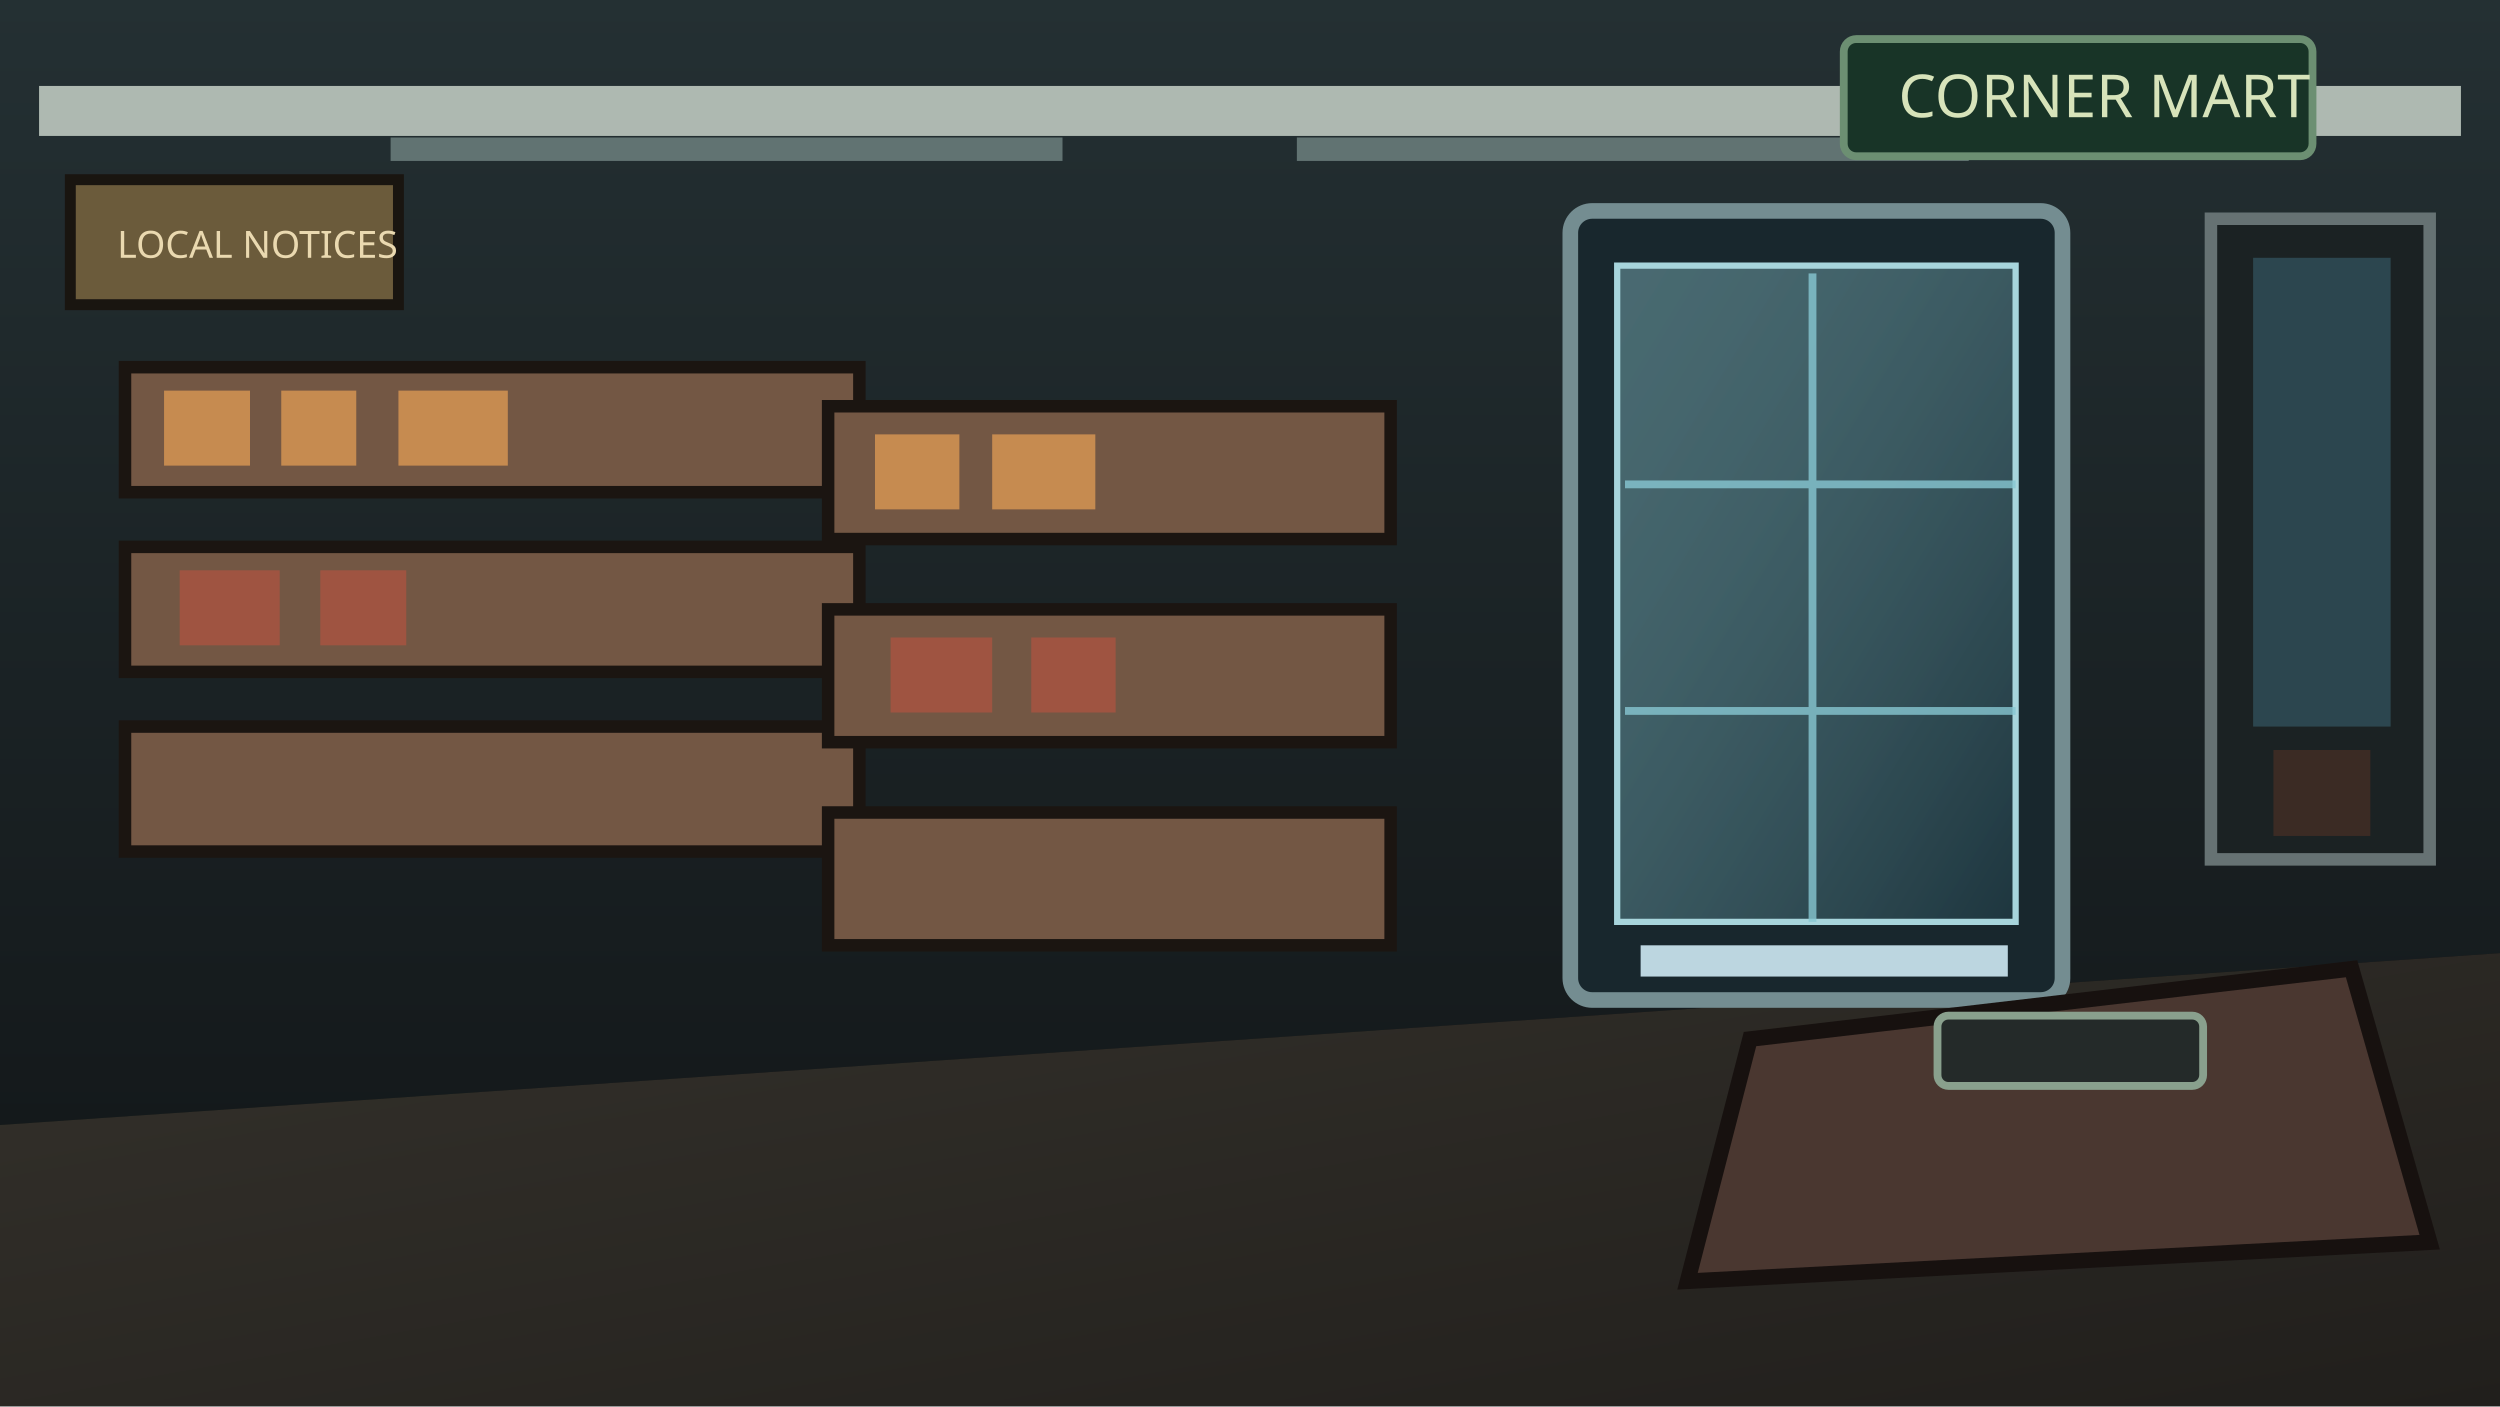
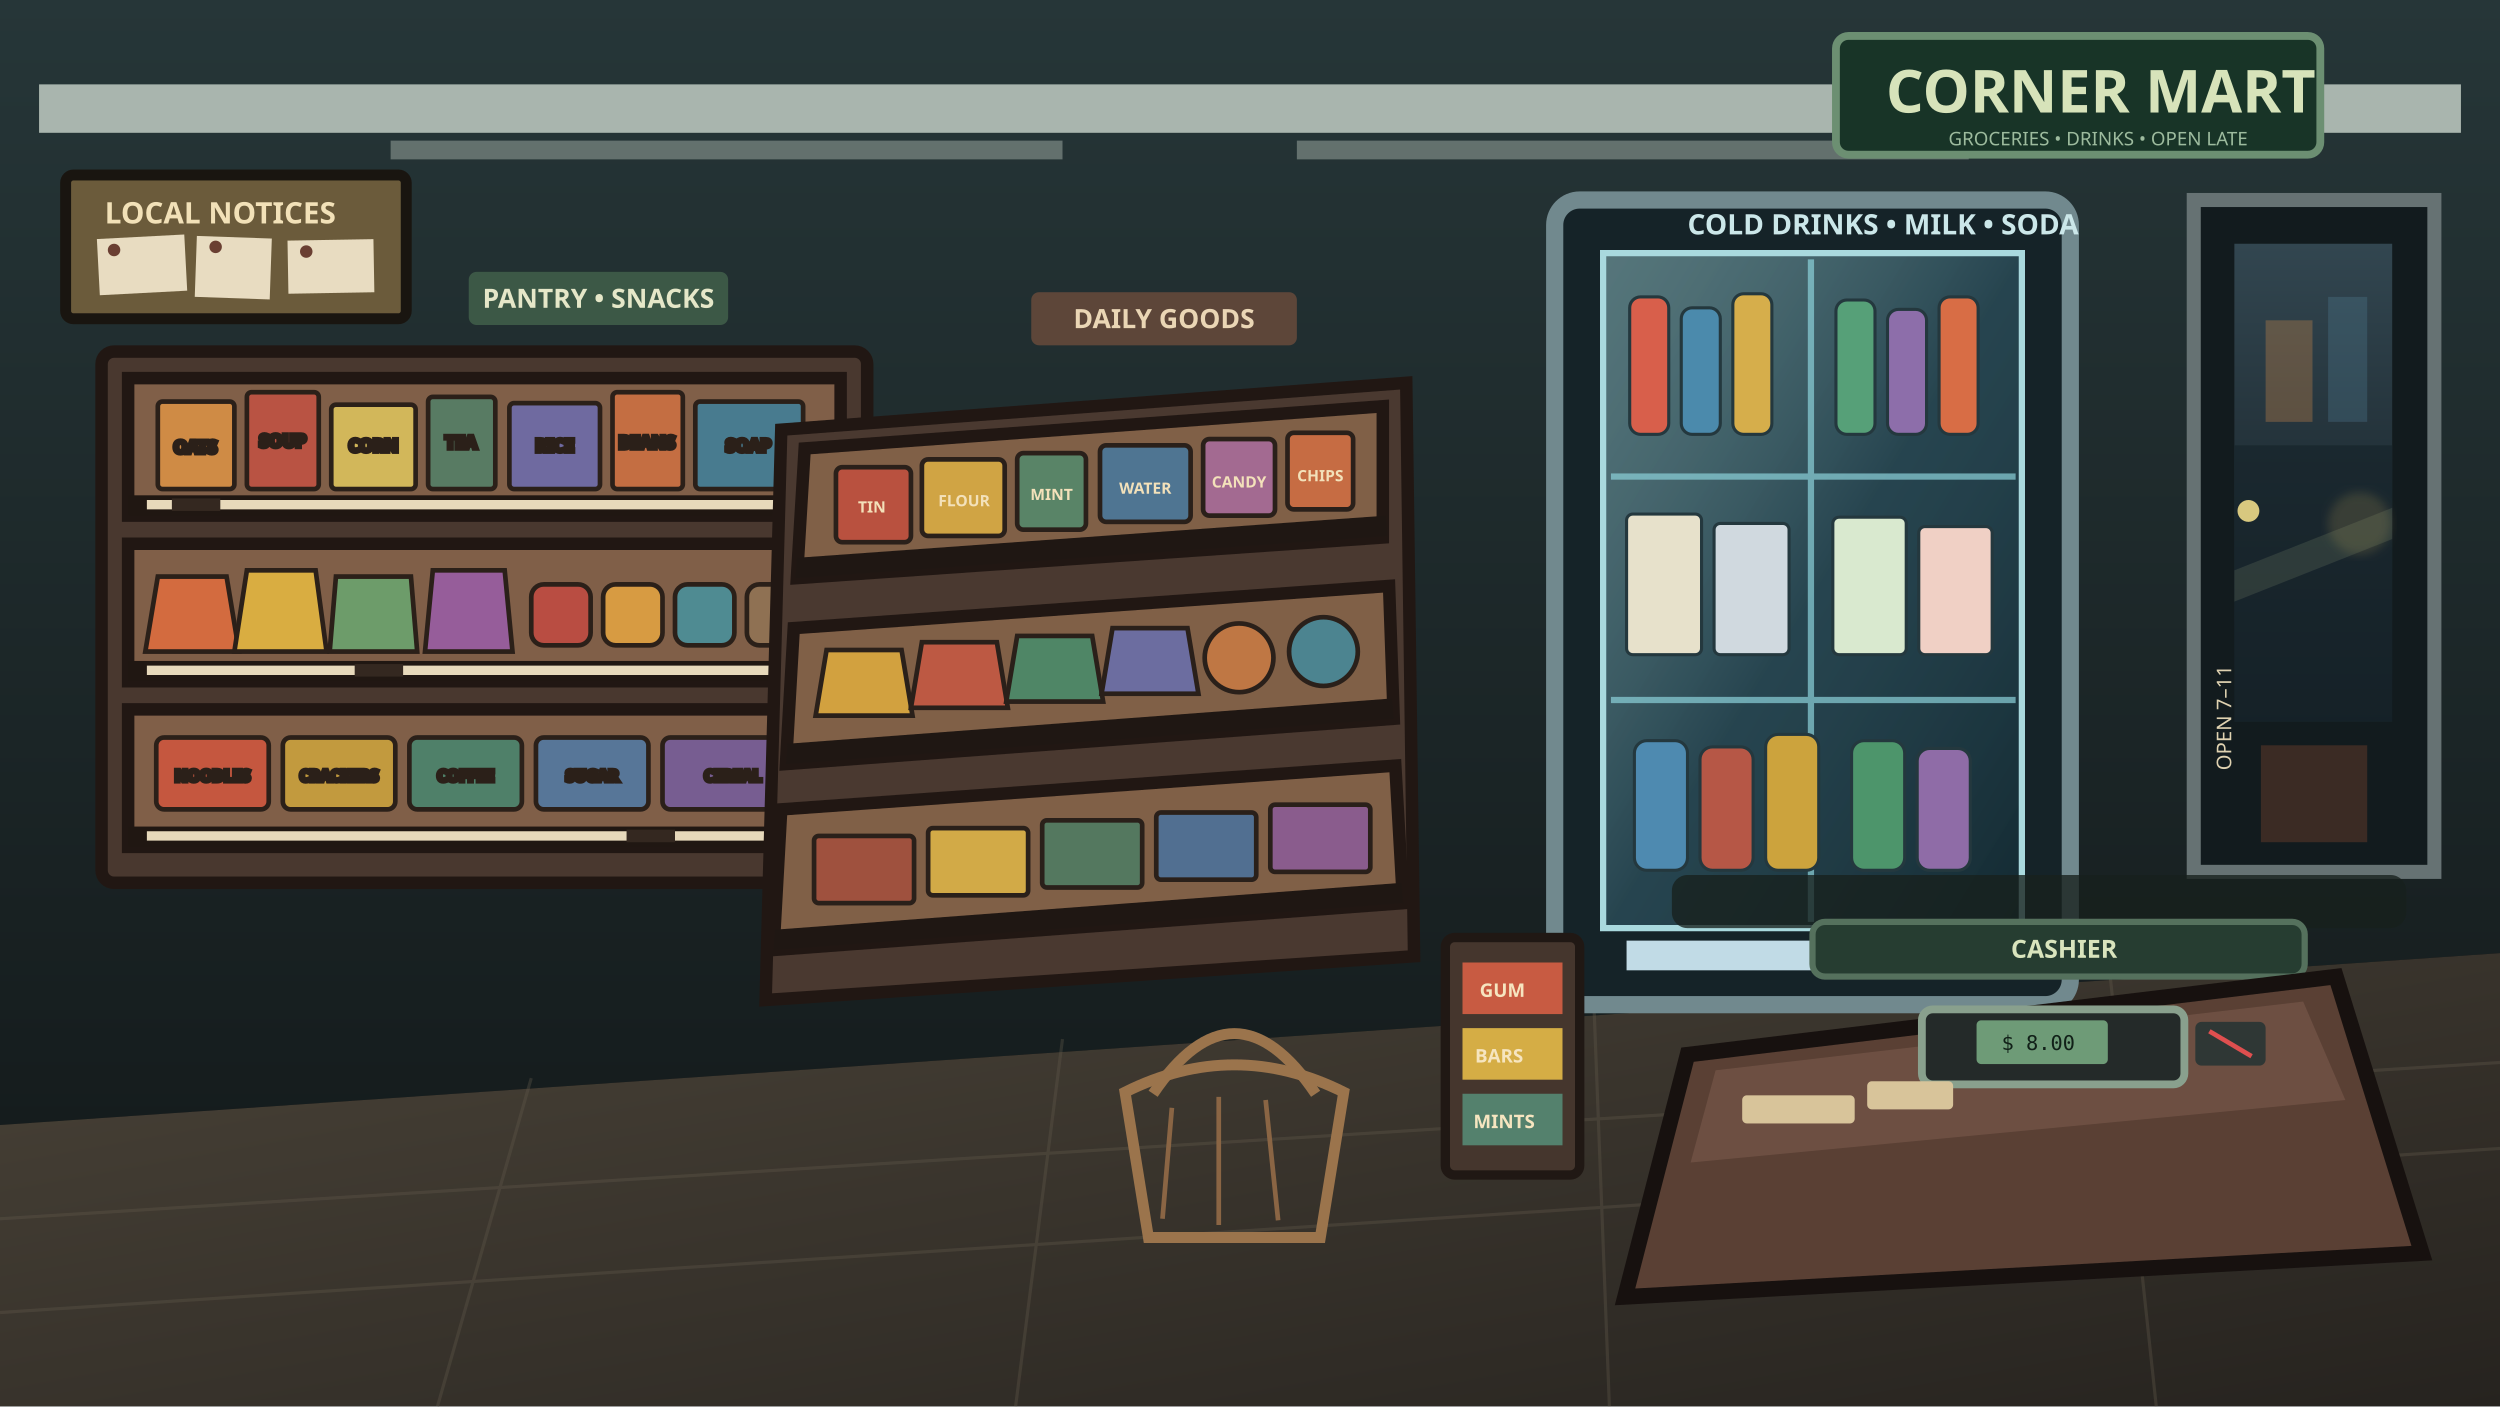
<svg xmlns="http://www.w3.org/2000/svg" width="1600" height="900" viewBox="0 0 1600 900">
  <defs>
    <linearGradient id="wall" x1="0" y1="0" x2="0" y2="1">
-       <stop stop-color="#243033" />
-       <stop offset="1" stop-color="#14191b" />
+       <stop stop-color="#263638" />
+       <stop offset="1" stop-color="#151c1d" />
    </linearGradient>
    <linearGradient id="floor" x1="0" y1="0" x2="1" y2="1">
-       <stop stop-color="#34312b" />
-       <stop offset="1" stop-color="#211f1c" />
+       <stop stop-color="#4a4338" />
+       <stop offset="1" stop-color="#26231f" />
    </linearGradient>
    <linearGradient id="glass" x1="0" y1="0" x2="1" y2="1">
-       <stop stop-color="#8dc7cf" stop-opacity=".42" />
-       <stop offset="1" stop-color="#203c46" stop-opacity=".68" />
-     </linearGradient>
+       <stop stop-color="#a8dfe4" stop-opacity=".44" />
+       <stop offset=".5" stop-color="#315866" stop-opacity=".64" />
+       <stop offset="1" stop-color="#132b34" stop-opacity=".82" />
+     </linearGradient>
+     <linearGradient id="street" x1="0" y1="0" x2="0" y2="1">
+       <stop stop-color="#324650" />
+       <stop offset="1" stop-color="#11191e" />
+     </linearGradient>
+     <filter id="soft">
+       <feGaussianBlur stdDeviation="3" />
+     </filter>
  </defs>
  <rect width="1600" height="900" fill="#0d1112" />
  <polygon points="0,0 1600,0 1600,610 0,720" fill="url(#wall)" />
  <polygon points="0,720 1600,610 1600,900 0,900" fill="url(#floor)" />
-   <g fill="#735744" stroke="#1b1511" stroke-width="8">
-     <rect x="80" y="235" width="470" height="80" />
-     <rect x="80" y="350" width="470" height="80" />
-     <rect x="80" y="465" width="470" height="80" />
-     <rect x="530" y="260" width="360" height="85" />
-     <rect x="530" y="390" width="360" height="85" />
-     <rect x="530" y="520" width="360" height="85" />
-   </g>
-   <g fill="#c68b50">
-     <rect x="105" y="250" width="55" height="48" />
-     <rect x="180" y="250" width="48" height="48" />
-     <rect x="255" y="250" width="70" height="48" />
-     <rect x="560" y="278" width="54" height="48" />
-     <rect x="635" y="278" width="66" height="48" />
-   </g>
-   <g fill="#9f5441">
-     <rect x="115" y="365" width="64" height="48" />
-     <rect x="205" y="365" width="55" height="48" />
-     <rect x="570" y="408" width="65" height="48" />
-     <rect x="660" y="408" width="54" height="48" />
-   </g>
-   <rect x="1005" y="135" width="315" height="505" rx="14" fill="#18272d" stroke="#748d91" stroke-width="10" />
-   <rect x="1035" y="170" width="255" height="420" fill="url(#glass)" stroke="#a7d5dc" stroke-width="4" />
-   <g stroke="#87c7d2" stroke-width="5" opacity=".8">
-     <line x1="1160" y1="175" x2="1160" y2="590" />
-     <line x1="1040" y1="310" x2="1290" y2="310" />
-     <line x1="1040" y1="455" x2="1290" y2="455" />
-   </g>
-   <rect x="1050" y="605" width="235" height="20" fill="#d8f4ff" opacity=".85" />
-   <polygon points="1120,665 1505,620 1555,795 1080,820" fill="#4a3730" stroke="#17110f" stroke-width="10" />
-   <rect x="1240" y="650" width="170" height="45" rx="7" fill="#242a29" stroke="#89a08d" stroke-width="5" />
-   <rect x="1415" y="140" width="140" height="410" fill="#1b2223" stroke="#667273" stroke-width="8" />
-   <rect x="1442" y="165" width="88" height="300" fill="#31515b" opacity=".78" />
-   <rect x="1455" y="480" width="62" height="55" fill="#3b2b24" />
-   <rect x="25" y="55" width="1550" height="32" fill="#dce7dc" opacity=".75" />
-   <rect x="250" y="88" width="430" height="15" fill="#b8d5ce" opacity=".42" />
-   <rect x="830" y="88" width="430" height="15" fill="#b8d5ce" opacity=".42" />
-   <rect x="1180" y="25" width="300" height="75" rx="8" fill="#183427" stroke="#6c8f72" stroke-width="5" />
-   <text x="1215" y="75" font-family="sans-serif" font-size="38" fill="#d7e3ba">CORNER MART</text>
-   <rect x="45" y="115" width="210" height="80" fill="#6b5b3b" stroke="#191510" stroke-width="7" />
-   <text x="75" y="165" font-family="sans-serif" font-size="24" fill="#ead9b0">LOCAL NOTICES</text>
+   <g stroke="#625a4b" stroke-width="2" opacity=".35">
+     <line x1="0" y1="780" x2="1600" y2="680" />
+     <line x1="0" y1="840" x2="1600" y2="735" />
+     <line x1="280" y1="900" x2="340" y2="690" />
+     <line x1="650" y1="900" x2="680" y2="665" />
+     <line x1="1030" y1="900" x2="1020" y2="640" />
+     <line x1="1380" y1="900" x2="1350" y2="620" />
+   </g>
+   <g fill="#dce7dc">
+     <rect x="25" y="54" width="1550" height="31" opacity=".72" />
+     <rect x="250" y="90" width="430" height="12" opacity=".34" />
+     <rect x="830" y="90" width="430" height="12" opacity=".34" />
+   </g>
+   <rect x="42" y="112" width="218" height="92" rx="5" fill="#6b5b3b" stroke="#191510" stroke-width="7" />
+   <text x="67" y="143" font-family="sans-serif" font-size="19" font-weight="700" fill="#f2e1b8">LOCAL NOTICES</text>
+   <g fill="#e8dcc1">
+     <rect x="62" y="153" width="56" height="36" transform="rotate(-3 62 153)" />
+     <rect x="126" y="151" width="48" height="39" transform="rotate(2 126 151)" />
+     <rect x="184" y="154" width="55" height="34" transform="rotate(-1 184 154)" />
+   </g>
+   <g fill="#6a3f32">
+     <circle cx="73" cy="160" r="4" />
+     <circle cx="138" cy="158" r="4" />
+     <circle cx="196" cy="161" r="4" />
+   </g>
+   <g stroke="#211713" stroke-width="8">
+     <rect x="65" y="225" width="490" height="340" rx="8" fill="#49382f" />
+     <rect x="82" y="242" width="456" height="88" fill="#805f48" />
+     <rect x="82" y="348" width="456" height="88" fill="#805f48" />
+     <rect x="82" y="454" width="456" height="88" fill="#805f48" />
+   </g>
+   <g fill="#201712">
+     <rect x="82" y="317" width="456" height="13" />
+     <rect x="82" y="423" width="456" height="13" />
+     <rect x="82" y="529" width="456" height="13" />
+   </g>
+   <g stroke="#2b2019" stroke-width="3">
+     <g>
+       <rect x="101" y="257" width="49" height="56" rx="3" fill="#cf8b45" />
+       <rect x="158" y="251" width="46" height="62" rx="3" fill="#b95343" />
+       <rect x="212" y="259" width="54" height="54" rx="3" fill="#d2b75a" />
+       <rect x="274" y="254" width="43" height="59" rx="3" fill="#587b63" />
+       <rect x="326" y="258" width="58" height="55" rx="3" fill="#6f6aa0" />
+       <rect x="392" y="251" width="45" height="62" rx="3" fill="#c46e42" />
+       <rect x="445" y="257" width="69" height="56" rx="3" fill="#487b8f" />
+     </g>
+     <g fill="#efe1b8" font-family="sans-serif" font-size="11" font-weight="700" text-anchor="middle">
+       <text x="125" y="290">OATS</text>
+       <text x="181" y="286">SOUP</text>
+       <text x="239" y="289">CORN</text>
+       <text x="295" y="287">TEA</text>
+       <text x="355" y="289">RICE</text>
+       <text x="414" y="287">BEANS</text>
+       <text x="479" y="289">SOAP</text>
+     </g>
+     <g>
+       <path d="M101 369 h44 l8 48 h-60z" fill="#d36b3f" />
+       <path d="M158 365 h44 l7 52 h-59z" fill="#d9ad41" />
+       <path d="M215 369 h48 l4 48 h-56z" fill="#6d9c6a" />
+       <path d="M277 365 h46 l5 52 h-56z" fill="#965d9a" />
+       <rect x="340" y="374" width="38" height="39" rx="8" fill="#b94d42" />
+       <rect x="386" y="374" width="38" height="39" rx="8" fill="#d79b42" />
+       <rect x="432" y="374" width="38" height="39" rx="8" fill="#4f8b92" />
+       <rect x="478" y="374" width="38" height="39" rx="8" fill="#8f7153" />
+     </g>
+     <g>
+       <rect x="100" y="472" width="72" height="46" rx="5" fill="#c5573f" />
+       <rect x="181" y="472" width="72" height="46" rx="5" fill="#c29a3e" />
+       <rect x="262" y="472" width="72" height="46" rx="5" fill="#4f8069" />
+       <rect x="343" y="472" width="72" height="46" rx="5" fill="#577698" />
+       <rect x="424" y="472" width="91" height="46" rx="5" fill="#775d91" />
+     </g>
+     <g fill="#f5e5bf" font-family="sans-serif" font-size="10" font-weight="700" text-anchor="middle">
+       <text x="136" y="500">NOODLES</text>
+       <text x="217" y="500">CRACKERS</text>
+       <text x="298" y="500">COFFEE</text>
+       <text x="379" y="500">SUGAR</text>
+       <text x="469" y="500">CEREAL</text>
+     </g>
+   </g>
+   <g fill="#e7d9bb">
+     <rect x="94" y="320" width="430" height="6" />
+     <rect x="94" y="426" width="430" height="6" />
+     <rect x="94" y="532" width="430" height="6" />
+   </g>
+   <g fill="#342820">
+     <rect x="110" y="319" width="31" height="8" />
+     <rect x="227" y="425" width="31" height="8" />
+     <rect x="401" y="531" width="31" height="8" />
+   </g>
+   <g stroke="#211713" stroke-width="8">
+     <polygon points="500,275 900,245 905,612 490,640" fill="#4a3930" />
+     <polygon points="515,287 885,260 885,344 510,370" fill="#806047" />
+     <polygon points="508,402 889,375 892,460 503,489" fill="#806047" />
+     <polygon points="500,518 893,490 898,578 495,608" fill="#806047" />
+   </g>
+   <g fill="#1f1713">
+     <polygon points="510,357 887,330 888,343 509,370" />
+     <polygon points="504,476 891,447 892,460 503,489" />
+     <polygon points="496,595 897,565 898,578 495,608" />
+   </g>
+   <g stroke="#2a201a" stroke-width="3">
+     <rect x="535" y="299" width="48" height="48" rx="4" fill="#b9513f" />
+     <rect x="590" y="294" width="53" height="49" rx="4" fill="#d0a444" />
+     <rect x="651" y="290" width="44" height="49" rx="4" fill="#598467" />
+     <rect x="704" y="285" width="58" height="49" rx="4" fill="#4f7592" />
+     <rect x="770" y="281" width="46" height="49" rx="4" fill="#a36a91" />
+     <rect x="824" y="277" width="42" height="49" rx="4" fill="#c66c43" />
+     <path d="M529 416 h48 l7 42 h-62z" fill="#d2a13f" />
+     <path d="M590 411 h48 l7 42 h-62z" fill="#bd5943" />
+     <path d="M651 407 h48 l7 42 h-62z" fill="#4f8666" />
+     <path d="M712 402 h48 l7 42 h-62z" fill="#6c6da0" />
+     <circle cx="793" cy="421" r="22" fill="#bf7744" />
+     <circle cx="847" cy="417" r="22" fill="#4c8490" />
+     <rect x="521" y="535" width="64" height="43" rx="3" fill="#9f513e" />
+     <rect x="594" y="530" width="64" height="43" rx="3" fill="#d2aa47" />
+     <rect x="667" y="525" width="64" height="43" rx="3" fill="#54785f" />
+     <rect x="740" y="520" width="64" height="43" rx="3" fill="#516f91" />
+     <rect x="813" y="515" width="64" height="43" rx="3" fill="#8a5c8d" />
+   </g>
+   <g fill="#f3e1ba" font-family="sans-serif" font-size="10" font-weight="700" text-anchor="middle">
+     <text x="558" y="328">TIN</text>
+     <text x="617" y="324">FLOUR</text>
+     <text x="673" y="320">MINT</text>
+     <text x="733" y="316">WATER</text>
+     <text x="793" y="312">CANDY</text>
+     <text x="845" y="308">CHIPS</text>
+   </g>
+   <rect x="995" y="128" width="330" height="515" rx="16" fill="#152328" stroke="#71898e" stroke-width="11" />
+   <rect x="1026" y="162" width="268" height="432" fill="url(#glass)" stroke="#a9d9de" stroke-width="4" />
+   <g stroke="#8bd1da" stroke-width="4" opacity=".7">
+     <line x1="1159" y1="166" x2="1159" y2="590" />
+     <line x1="1031" y1="305" x2="1290" y2="305" />
+     <line x1="1031" y1="448" x2="1290" y2="448" />
+   </g>
+   <g stroke="#24383e" stroke-width="2">
+     <g>
+       <rect x="1043" y="190" width="25" height="88" rx="7" fill="#d85f4b" />
+       <rect x="1076" y="197" width="25" height="81" rx="7" fill="#4b8aac" />
+       <rect x="1109" y="188" width="25" height="90" rx="7" fill="#d6ae4b" />
+       <rect x="1175" y="192" width="25" height="86" rx="7" fill="#56a078" />
+       <rect x="1208" y="198" width="25" height="80" rx="7" fill="#8d6eaa" />
+       <rect x="1241" y="190" width="25" height="88" rx="7" fill="#d86d45" />
+     </g>
+     <g>
+       <rect x="1041" y="329" width="48" height="90" rx="4" fill="#e7e1cb" />
+       <rect x="1097" y="335" width="48" height="84" rx="4" fill="#d0d9df" />
+       <rect x="1173" y="331" width="47" height="88" rx="4" fill="#d9e9cf" />
+       <rect x="1228" y="337" width="47" height="82" rx="4" fill="#f0d0c5" />
+     </g>
+     <g>
+       <rect x="1046" y="474" width="34" height="83" rx="8" fill="#4e8ab0" />
+       <rect x="1088" y="478" width="34" height="79" rx="8" fill="#b65746" />
+       <rect x="1130" y="470" width="34" height="87" rx="8" fill="#cca33d" />
+       <rect x="1185" y="474" width="34" height="83" rx="8" fill="#4d956b" />
+       <rect x="1227" y="479" width="34" height="78" rx="8" fill="#8f6ca7" />
+     </g>
+   </g>
+   <rect x="1041" y="602" width="240" height="19" fill="#d8f4ff" opacity=".88" />
+   <text x="1080" y="150" font-family="sans-serif" font-size="18" font-weight="700" fill="#cbe7e9">COLD DRINKS • MILK • SODA</text>
+   <rect x="1404" y="128" width="154" height="430" fill="#121b1e" stroke="#667273" stroke-width="9" />
+   <rect x="1430" y="156" width="101" height="306" fill="url(#street)" />
+   <g opacity=".75">
+     <rect x="1430" y="285" width="101" height="177" fill="#17242b" />
+     <path d="M1430 365 L1531 325 L1531 345 L1430 385Z" fill="#8b9a79" opacity=".25" />
+     <rect x="1450" y="205" width="30" height="65" fill="#d38d4b" opacity=".42" />
+     <rect x="1490" y="190" width="25" height="80" fill="#527b94" opacity=".42" />
+     <circle cx="1510" cy="335" r="20" fill="#d8b75e" opacity=".22" filter="url(#soft)" />
+   </g>
+   <rect x="1447" y="477" width="68" height="62" fill="#3b2b24" />
+   <circle cx="1439" cy="327" r="7" fill="#d8c87f" />
+   <text x="1428" y="493" font-family="sans-serif" font-size="13" fill="#dfd2b1" transform="rotate(-90 1428 493)">OPEN 7–11</text>
+   <rect x="1070" y="560" width="470" height="34" rx="10" fill="#17201c" opacity=".78" />
+   <rect x="1160" y="590" width="315" height="35" rx="8" fill="#263d31" stroke="#55715d" stroke-width="4" />
+   <text x="1287" y="613" font-family="sans-serif" font-size="16" font-weight="700" fill="#d9e4bd">CASHIER</text>
+   <polygon points="1080,675 1495,625 1550,802 1040,830" fill="#5a4034" stroke="#17110f" stroke-width="10" />
+   <polygon points="1098,685 1474,641 1501,704 1082,744" fill="#755648" opacity=".7" />
+   <rect x="1230" y="646" width="168" height="48" rx="7" fill="#242a29" stroke="#89a08d" stroke-width="5" />
+   <rect x="1265" y="653" width="84" height="28" rx="3" fill="#6e9b77" />
+   <text x="1281" y="672" font-family="monospace" font-size="13" fill="#112018">$ 8.00</text>
+   <rect x="1405" y="654" width="45" height="28" rx="4" fill="#2f3735" />
+   <line x1="1414" y1="660" x2="1441" y2="676" stroke="#df4f4f" stroke-width="3" />
+   <g fill="#d8c49a">
+     <rect x="1115" y="701" width="72" height="18" rx="3" />
+     <rect x="1195" y="692" width="55" height="18" rx="3" />
+   </g>
+   <g>
+     <rect x="925" y="600" width="86" height="152" rx="6" fill="#45362d" stroke="#201814" stroke-width="6" />
+     <rect x="936" y="616" width="64" height="33" fill="#c85b42" />
+     <rect x="936" y="658" width="64" height="33" fill="#d5ad45" />
+     <rect x="936" y="700" width="64" height="33" fill="#54816d" />
+     <text x="947" y="638" font-family="sans-serif" font-size="12" font-weight="700" fill="#f6e5c0">GUM</text>
+     <text x="944" y="680" font-family="sans-serif" font-size="12" font-weight="700" fill="#f6e5c0">BARS</text>
+     <text x="943" y="722" font-family="sans-serif" font-size="12" font-weight="700" fill="#f6e5c0">MINTS</text>
+   </g>
+   <g fill="none" stroke="#9b744c" stroke-width="7">
+     <path d="M720 699 q70 -35 140 0 l-15 93 h-110z" />
+     <path d="M738 700 q52 -77 104 0" />
+   </g>
+   <g stroke="#8a6544" stroke-width="3">
+     <line x1="750" y1="709" x2="744" y2="780" />
+     <line x1="780" y1="702" x2="780" y2="784" />
+     <line x1="810" y1="704" x2="818" y2="781" />
+   </g>
+   <g font-family="sans-serif" font-weight="700" text-anchor="middle">
+     <rect x="300" y="174" width="166" height="34" rx="5" fill="#3c5846" />
+     <text x="383" y="197" font-size="17" fill="#e5e7c8">PANTRY • SNACKS</text>
+     <rect x="660" y="187" width="170" height="34" rx="5" fill="#5d4639" />
+     <text x="745" y="210" font-size="17" fill="#ead6b5">DAILY GOODS</text>
+   </g>
+   <rect x="1175" y="23" width="310" height="76" rx="8" fill="#183427" stroke="#6c8f72" stroke-width="5" />
+   <text x="1207" y="72" font-family="sans-serif" font-size="38" font-weight="700" fill="#d7e3ba">CORNER MART</text>
+   <text x="1247" y="93" font-family="sans-serif" font-size="12" fill="#9dbb9e">GROCERIES • DRINKS • OPEN LATE</text>
</svg>
